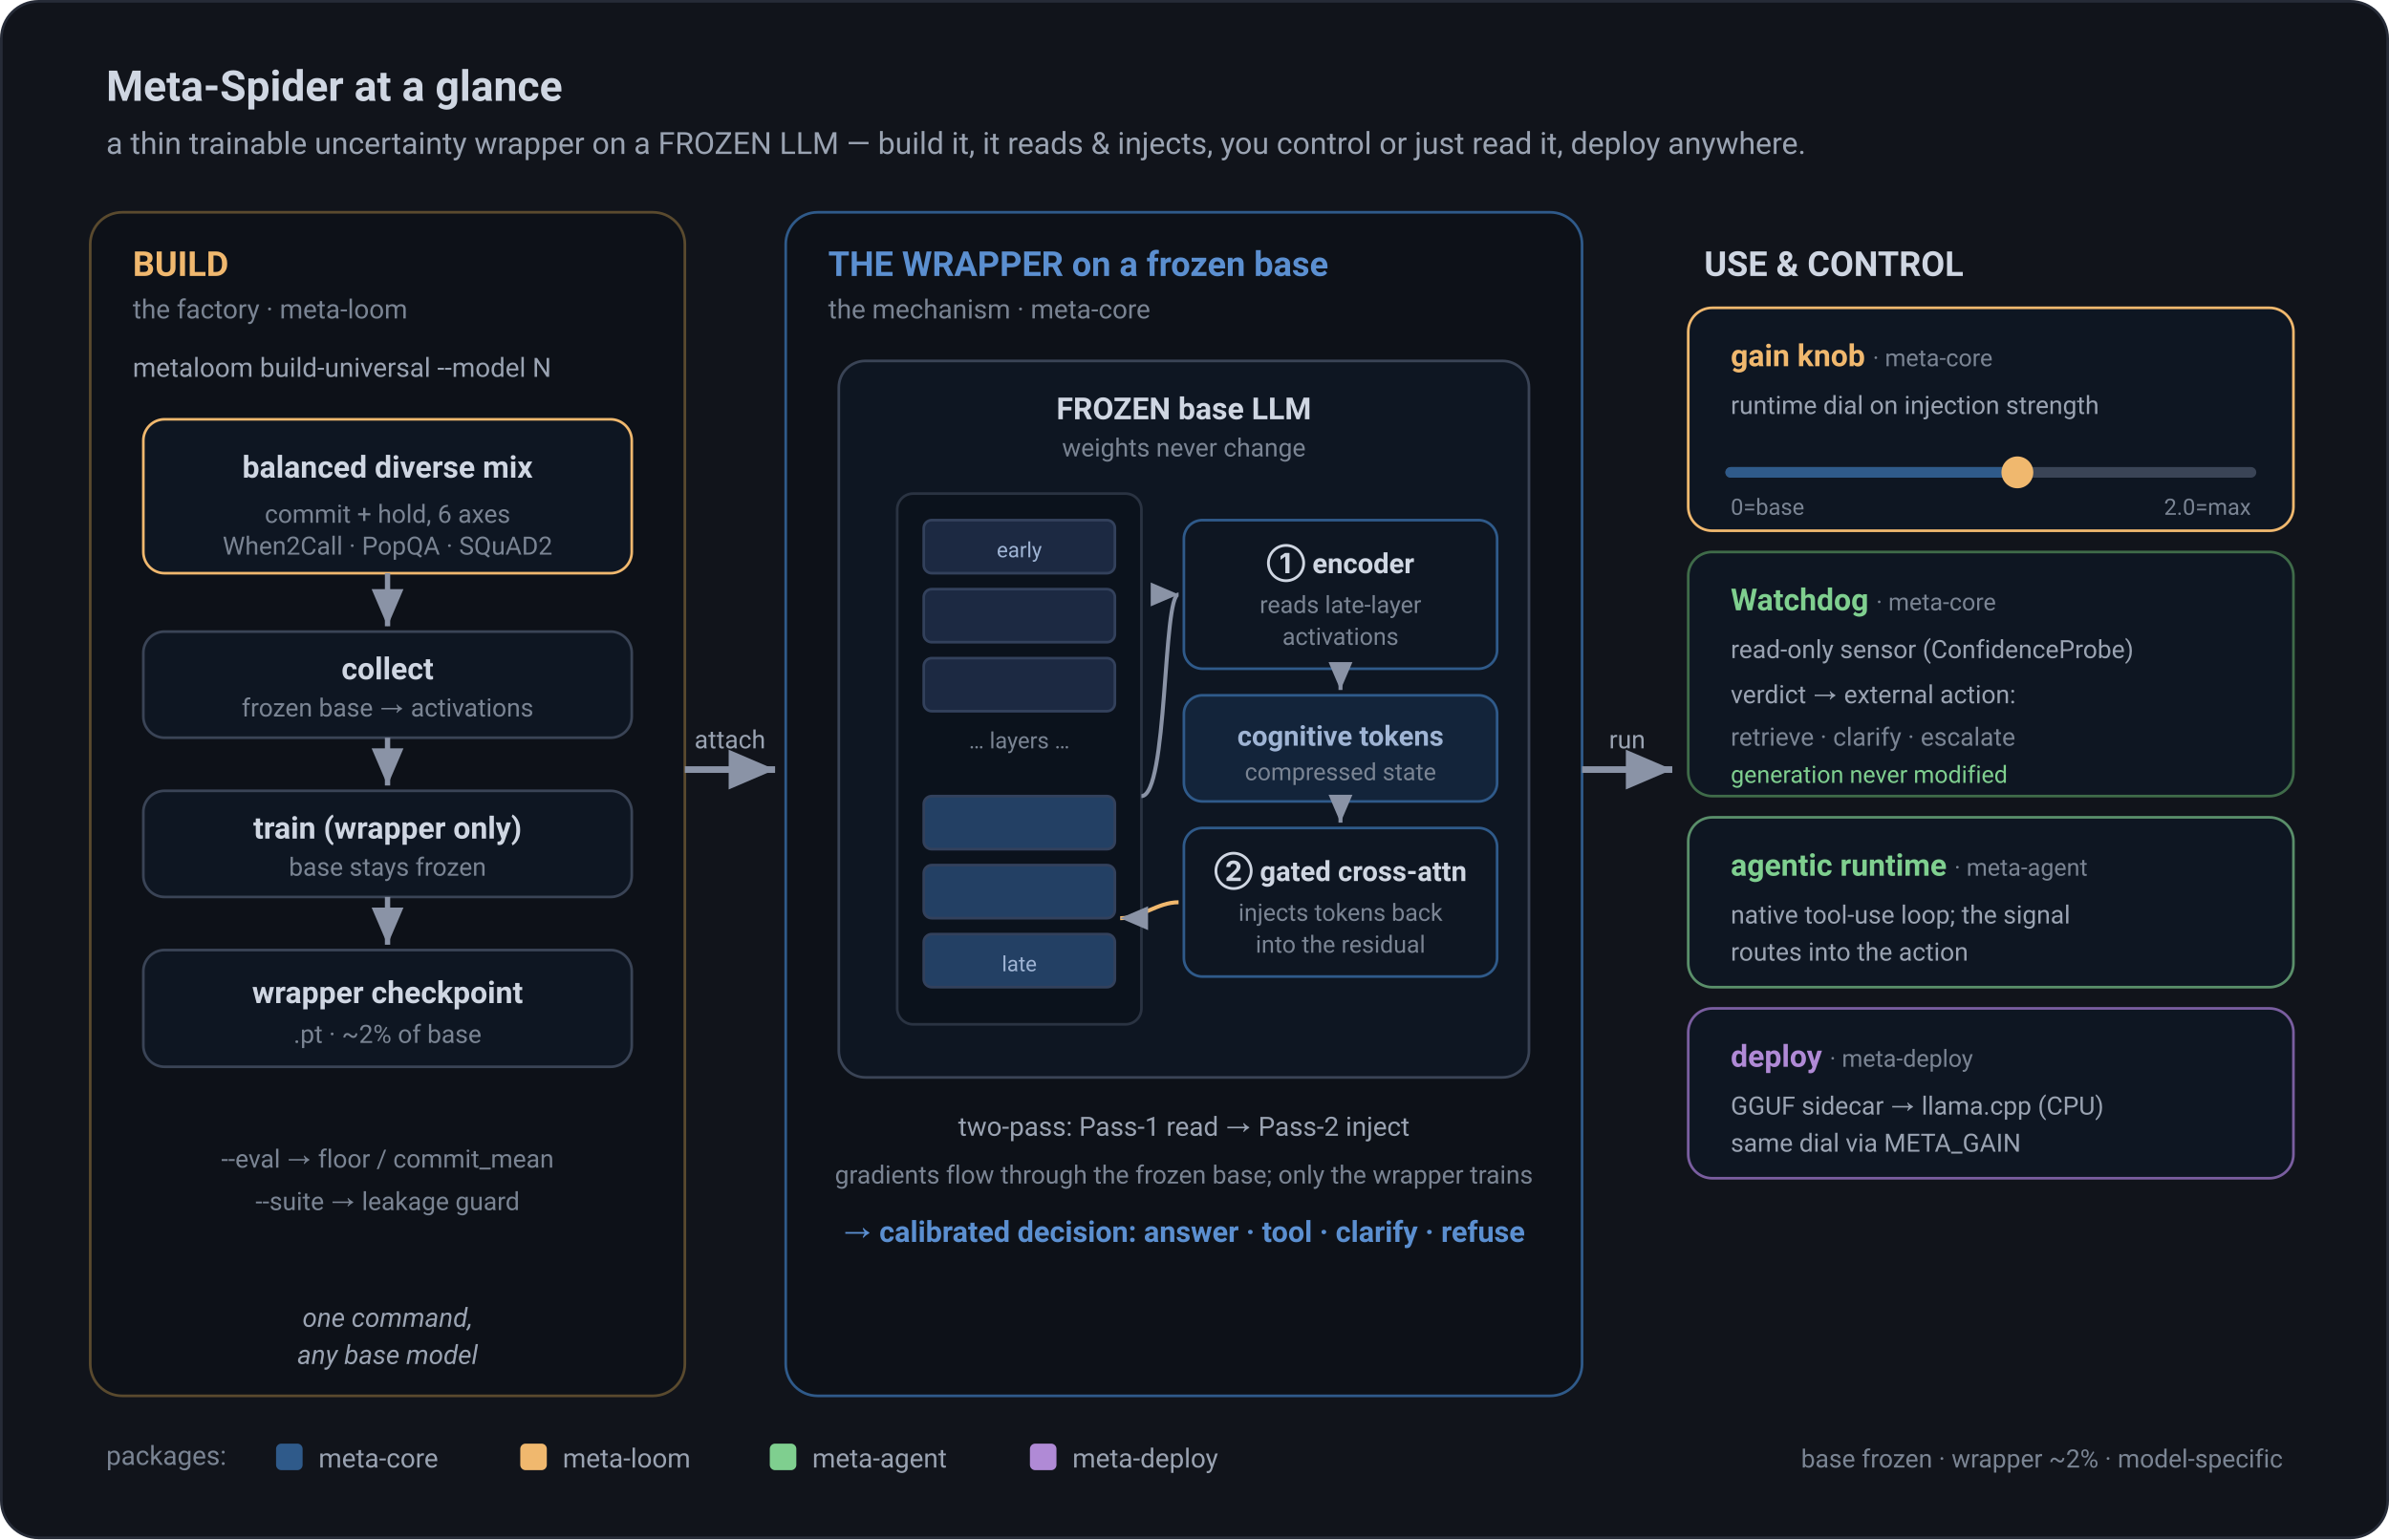
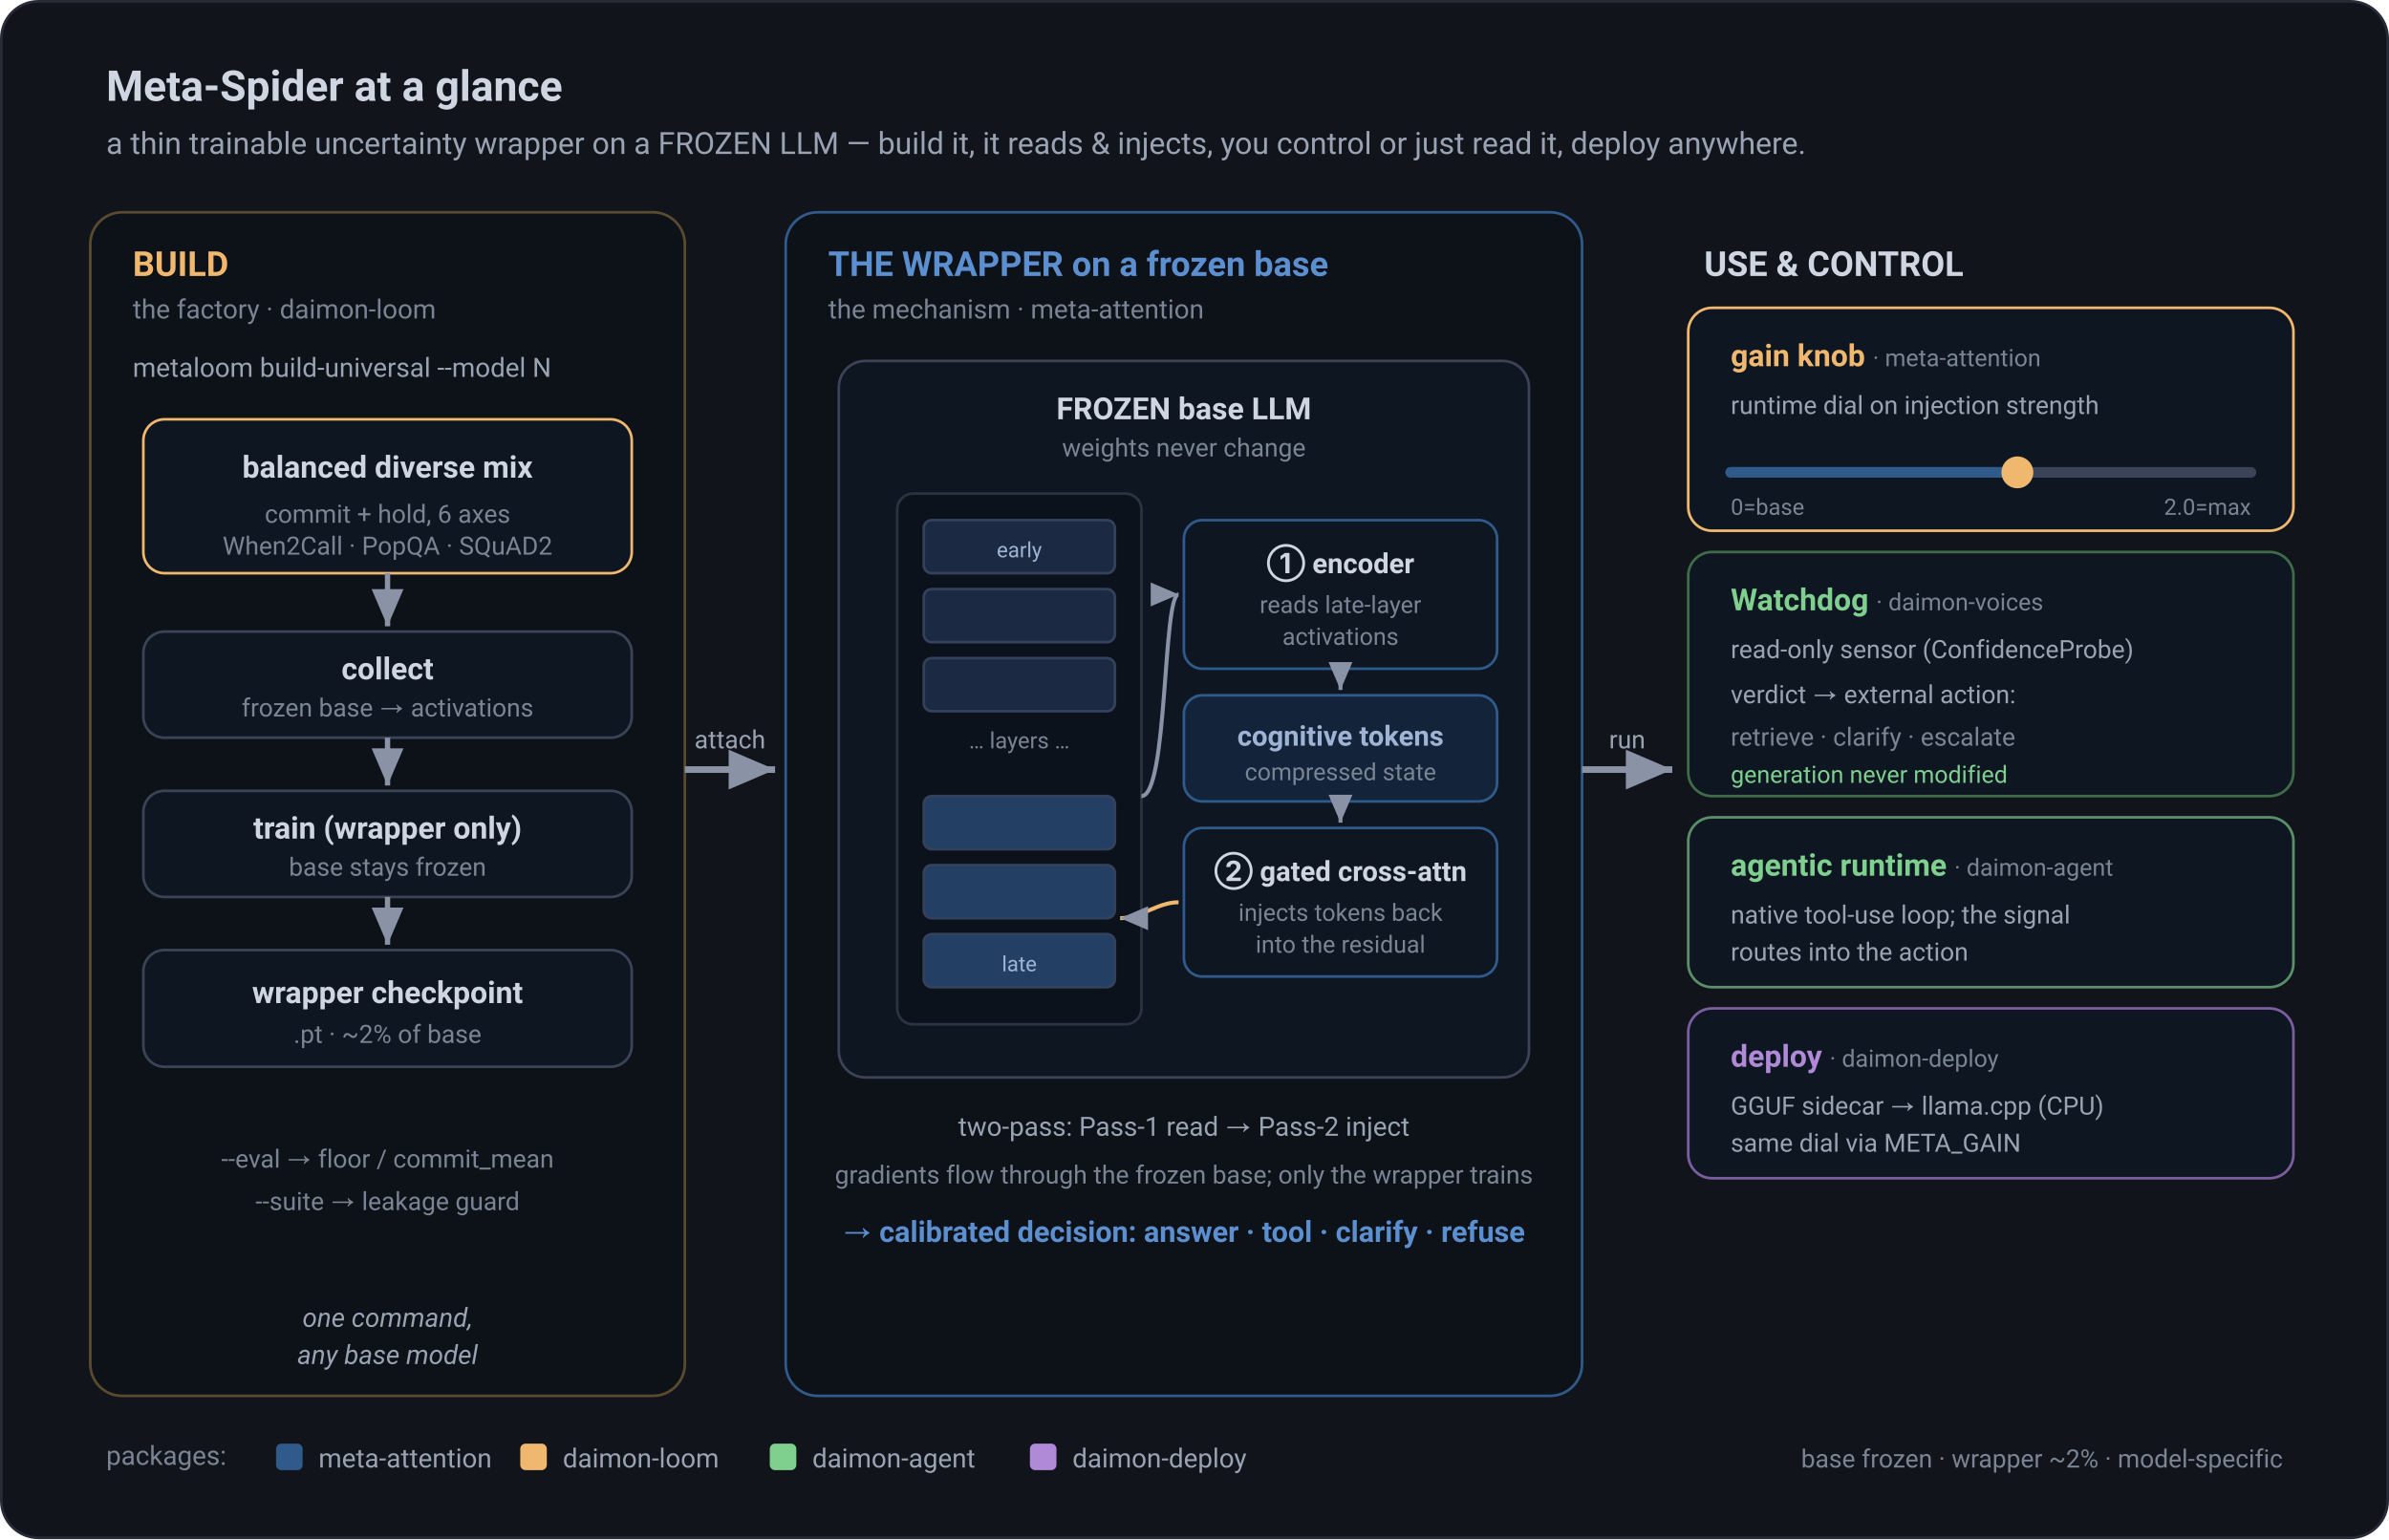
<svg xmlns="http://www.w3.org/2000/svg" viewBox="0 0 900 580" font-family="-apple-system, Segoe UI, Roboto, Helvetica, Arial, sans-serif">
  <defs>
    <marker id="arr" markerWidth="9" markerHeight="9" refX="7" refY="3" orient="auto" markerUnits="strokeWidth">
      <path d="M0,0 L7,3 L0,6 Z" fill="#8a93a6" />
    </marker>
  </defs>
  <rect x="0.5" y="0.5" width="899" height="579" rx="14" fill="#11141b" stroke="#262b37" />
  <text x="40" y="38" fill="#cfd6e2" font-size="16" font-weight="700">Meta-Spider at a glance</text>
  <text x="40" y="58" fill="#9aa3b2" font-size="11.5">a thin trainable uncertainty wrapper on a FROZEN LLM — build it, it reads &amp; injects, you control or just read it, deploy anywhere.</text>
  <rect x="34" y="80" width="224" height="446" rx="12" fill="#0d1118" stroke="#5a4a2e" />
  <text x="50" y="104" fill="#f0b86e" font-size="13" font-weight="700">BUILD</text>
-   <text x="50" y="120" fill="#7a8493" font-size="10">the factory · meta-loom</text>
+   <text x="50" y="120" fill="#7a8493" font-size="10">the factory · daimon-loom</text>
  <text x="50" y="142" fill="#9aa3b2" font-size="10">metaloom build-universal --model N</text>
  <rect x="54" y="158" width="184" height="58" rx="8" fill="#0e1622" stroke="#f0b86e" />
  <text x="146" y="180" fill="#cfd6e2" font-size="11.5" font-weight="700" text-anchor="middle">balanced diverse mix</text>
  <text x="146" y="197" fill="#7a8493" font-size="9.5" text-anchor="middle">commit + hold, 6 axes</text>
  <text x="146" y="209" fill="#7a8493" font-size="9.5" text-anchor="middle">When2Call · PopQA · SQuAD2</text>
  <path d="M146,216 L146,236" stroke="#8a93a6" stroke-width="2" marker-end="url(#arr)" />
  <rect x="54" y="238" width="184" height="40" rx="8" fill="#0e1622" stroke="#3a4456" />
  <text x="146" y="256" fill="#cfd6e2" font-size="11.5" font-weight="700" text-anchor="middle">collect</text>
  <text x="146" y="270" fill="#7a8493" font-size="9.5" text-anchor="middle">frozen base → activations</text>
  <path d="M146,278 L146,296" stroke="#8a93a6" stroke-width="2" marker-end="url(#arr)" />
  <rect x="54" y="298" width="184" height="40" rx="8" fill="#0e1622" stroke="#3a4456" />
  <text x="146" y="316" fill="#cfd6e2" font-size="11.5" font-weight="700" text-anchor="middle">train (wrapper only)</text>
  <text x="146" y="330" fill="#7a8493" font-size="9.5" text-anchor="middle">base stays frozen</text>
  <path d="M146,338 L146,356" stroke="#8a93a6" stroke-width="2" marker-end="url(#arr)" />
  <rect x="54" y="358" width="184" height="44" rx="8" fill="#0e1622" stroke="#3a4456" />
  <text x="146" y="378" fill="#cfd6e2" font-size="11.5" font-weight="700" text-anchor="middle">wrapper checkpoint</text>
  <text x="146" y="393" fill="#7a8493" font-size="9.5" text-anchor="middle">.pt · ~2% of base</text>
  <text x="146" y="440" fill="#7a8493" font-size="9.5" text-anchor="middle">--eval → floor / commit_mean</text>
  <text x="146" y="456" fill="#7a8493" font-size="9.5" text-anchor="middle">--suite → leakage guard</text>
  <text x="146" y="500" fill="#9aa3b2" font-size="10" text-anchor="middle" font-style="italic">one command,</text>
  <text x="146" y="514" fill="#9aa3b2" font-size="10" text-anchor="middle" font-style="italic">any base model</text>
  <path d="M258,290 L292,290" stroke="#8a93a6" stroke-width="2.5" marker-end="url(#arr)" />
  <text x="275" y="282" fill="#9aa3b2" font-size="9.5" text-anchor="middle">attach</text>
  <rect x="296" y="80" width="300" height="446" rx="12" fill="#0d1118" stroke="#2f5a8a" />
  <text x="312" y="104" fill="#5b8fd0" font-size="13" font-weight="700">THE WRAPPER on a frozen base</text>
-   <text x="312" y="120" fill="#7a8493" font-size="10">the mechanism · meta-core</text>
+   <text x="312" y="120" fill="#7a8493" font-size="10">the mechanism · meta-attention</text>
  <rect x="316" y="136" width="260" height="270" rx="10" fill="#0e1622" stroke="#3a4456" />
  <text x="446" y="158" fill="#cfd6e2" font-size="11.5" font-weight="700" text-anchor="middle">FROZEN base LLM</text>
  <text x="446" y="172" fill="#7a8493" font-size="9.5" text-anchor="middle">weights never change</text>
  <g>
    <rect x="338" y="186" width="92" height="200" rx="6" fill="#0b121c" stroke="#2a3342" />
    <g fill="#1c2942" stroke="#33415c">
      <rect x="348" y="196" width="72" height="20" rx="3" />
      <rect x="348" y="222" width="72" height="20" rx="3" />
      <rect x="348" y="248" width="72" height="20" rx="3" />
      <rect x="348" y="300" width="72" height="20" rx="3" fill="#234064" />
      <rect x="348" y="326" width="72" height="20" rx="3" fill="#234064" />
      <rect x="348" y="352" width="72" height="20" rx="3" fill="#234064" />
    </g>
    <text x="384" y="282" fill="#7a8493" font-size="8.5" text-anchor="middle">… layers …</text>
    <text x="384" y="210" fill="#9fb4d4" font-size="8" text-anchor="middle">early</text>
    <text x="384" y="366" fill="#9fb4d4" font-size="8" text-anchor="middle">late</text>
  </g>
  <rect x="446" y="196" width="118" height="56" rx="7" fill="#0e1622" stroke="#2f5a8a" />
  <text x="505" y="216" fill="#cfd6e2" font-size="10.5" font-weight="700" text-anchor="middle">① encoder</text>
  <text x="505" y="231" fill="#7a8493" font-size="9" text-anchor="middle">reads late-layer</text>
  <text x="505" y="243" fill="#7a8493" font-size="9" text-anchor="middle">activations</text>
  <path d="M430,300 C440,300 438,224 444,224" stroke="#8a93a6" stroke-width="1.5" fill="none" marker-end="url(#arr)" />
  <rect x="446" y="262" width="118" height="40" rx="7" fill="#13243a" stroke="#2f5a8a" />
  <text x="505" y="281" fill="#9fb4d4" font-size="10.5" font-weight="700" text-anchor="middle">cognitive tokens</text>
  <text x="505" y="294" fill="#7a8493" font-size="9" text-anchor="middle">compressed state</text>
  <path d="M505,252 L505,260" stroke="#8a93a6" stroke-width="1.5" marker-end="url(#arr)" />
  <rect x="446" y="312" width="118" height="56" rx="7" fill="#0e1622" stroke="#2f5a8a" />
  <text x="505" y="332" fill="#cfd6e2" font-size="10.5" font-weight="700" text-anchor="middle">② gated cross-attn</text>
  <text x="505" y="347" fill="#7a8493" font-size="9" text-anchor="middle">injects tokens back</text>
  <text x="505" y="359" fill="#7a8493" font-size="9" text-anchor="middle">into the residual</text>
  <path d="M505,302 L505,310" stroke="#8a93a6" stroke-width="1.5" marker-end="url(#arr)" />
  <path d="M444,340 C436,340 430,346 422,346" stroke="#f0b86e" stroke-width="1.5" fill="none" marker-end="url(#arr)" />
  <text x="446" y="428" fill="#9aa3b2" font-size="10" text-anchor="middle">two-pass: Pass-1 read → Pass-2 inject</text>
  <text x="446" y="446" fill="#7a8493" font-size="9.5" text-anchor="middle">gradients flow through the frozen base; only the wrapper trains</text>
  <text x="446" y="468" fill="#5b8fd0" font-size="11" text-anchor="middle" font-weight="700">→ calibrated decision: answer · tool · clarify · refuse</text>
  <path d="M596,290 L630,290" stroke="#8a93a6" stroke-width="2.5" marker-end="url(#arr)" />
  <text x="613" y="282" fill="#9aa3b2" font-size="9.5" text-anchor="middle">run</text>
  <text x="642" y="104" fill="#cfd6e2" font-size="13" font-weight="700">USE &amp; CONTROL</text>
  <rect x="636" y="116" width="228" height="84" rx="9" fill="#0e1622" stroke="#f0b86e" />
-   <text x="652" y="138" fill="#f0b86e" font-size="11.5" font-weight="700">gain knob <tspan fill="#7a8493" font-weight="400" font-size="9">· meta-core</tspan>
+   <text x="652" y="138" fill="#f0b86e" font-size="11.5" font-weight="700">gain knob <tspan fill="#7a8493" font-weight="400" font-size="9">· meta-attention</tspan>
  </text>
  <text x="652" y="156" fill="#9aa3b2" font-size="9.5">runtime dial on injection strength</text>
  <line x1="652" y1="178" x2="848" y2="178" stroke="#3a4456" stroke-width="4" stroke-linecap="round" />
  <line x1="652" y1="178" x2="760" y2="178" stroke="#2f5a8a" stroke-width="4" stroke-linecap="round" />
  <circle cx="760" cy="178" r="6" fill="#f0b86e" />
  <text x="652" y="194" fill="#7a8493" font-size="8.5">0=base</text>
  <text x="848" y="194" fill="#7a8493" font-size="8.5" text-anchor="end">2.0=max</text>
  <rect x="636" y="208" width="228" height="92" rx="9" fill="#0e1622" stroke="#3f6b49" />
-   <text x="652" y="230" fill="#7fcf8f" font-size="11.5" font-weight="700">Watchdog <tspan fill="#7a8493" font-weight="400" font-size="9">· meta-core</tspan>
+   <text x="652" y="230" fill="#7fcf8f" font-size="11.5" font-weight="700">Watchdog <tspan fill="#7a8493" font-weight="400" font-size="9">· daimon-voices</tspan>
  </text>
  <text x="652" y="248" fill="#9aa3b2" font-size="9.5">read-only sensor (ConfidenceProbe)</text>
  <text x="652" y="265" fill="#9aa3b2" font-size="9.5">verdict → external action:</text>
  <text x="652" y="281" fill="#7a8493" font-size="9.5">retrieve · clarify · escalate</text>
  <text x="652" y="295" fill="#7fcf8f" font-size="9">generation never modified</text>
  <rect x="636" y="308" width="228" height="64" rx="9" fill="#0e1622" stroke="#5a8f6a" />
-   <text x="652" y="330" fill="#7fcf8f" font-size="11.5" font-weight="700">agentic runtime <tspan fill="#7a8493" font-weight="400" font-size="9">· meta-agent</tspan>
+   <text x="652" y="330" fill="#7fcf8f" font-size="11.5" font-weight="700">agentic runtime <tspan fill="#7a8493" font-weight="400" font-size="9">· daimon-agent</tspan>
  </text>
  <text x="652" y="348" fill="#9aa3b2" font-size="9.5">native tool-use loop; the signal</text>
  <text x="652" y="362" fill="#9aa3b2" font-size="9.5">routes into the action</text>
  <rect x="636" y="380" width="228" height="64" rx="9" fill="#0e1622" stroke="#7a5ea0" />
-   <text x="652" y="402" fill="#b08ad6" font-size="11.5" font-weight="700">deploy <tspan fill="#7a8493" font-weight="400" font-size="9">· meta-deploy</tspan>
+   <text x="652" y="402" fill="#b08ad6" font-size="11.5" font-weight="700">deploy <tspan fill="#7a8493" font-weight="400" font-size="9">· daimon-deploy</tspan>
  </text>
  <text x="652" y="420" fill="#9aa3b2" font-size="9.5">GGUF sidecar → llama.cpp (CPU)</text>
  <text x="652" y="434" fill="#9aa3b2" font-size="9.5">same dial via META_GAIN</text>
  <text x="40" y="552" fill="#7a8493" font-size="10">packages:</text>
  <g font-size="10" fill="#9aa3b2">
    <rect x="104" y="544" width="10" height="10" rx="2" fill="#2f5a8a" />
-     <text x="120" y="553">meta-core</text>
+     <text x="120" y="553">meta-attention</text>
    <rect x="196" y="544" width="10" height="10" rx="2" fill="#f0b86e" />
-     <text x="212" y="553">meta-loom</text>
+     <text x="212" y="553">daimon-loom</text>
    <rect x="290" y="544" width="10" height="10" rx="2" fill="#7fcf8f" />
-     <text x="306" y="553">meta-agent</text>
+     <text x="306" y="553">daimon-agent</text>
    <rect x="388" y="544" width="10" height="10" rx="2" fill="#b08ad6" />
-     <text x="404" y="553">meta-deploy</text>
+     <text x="404" y="553">daimon-deploy</text>
  </g>
  <text x="860" y="553" fill="#7a8493" font-size="9.5" text-anchor="end">base frozen · wrapper ~2% · model-specific</text>
</svg>
